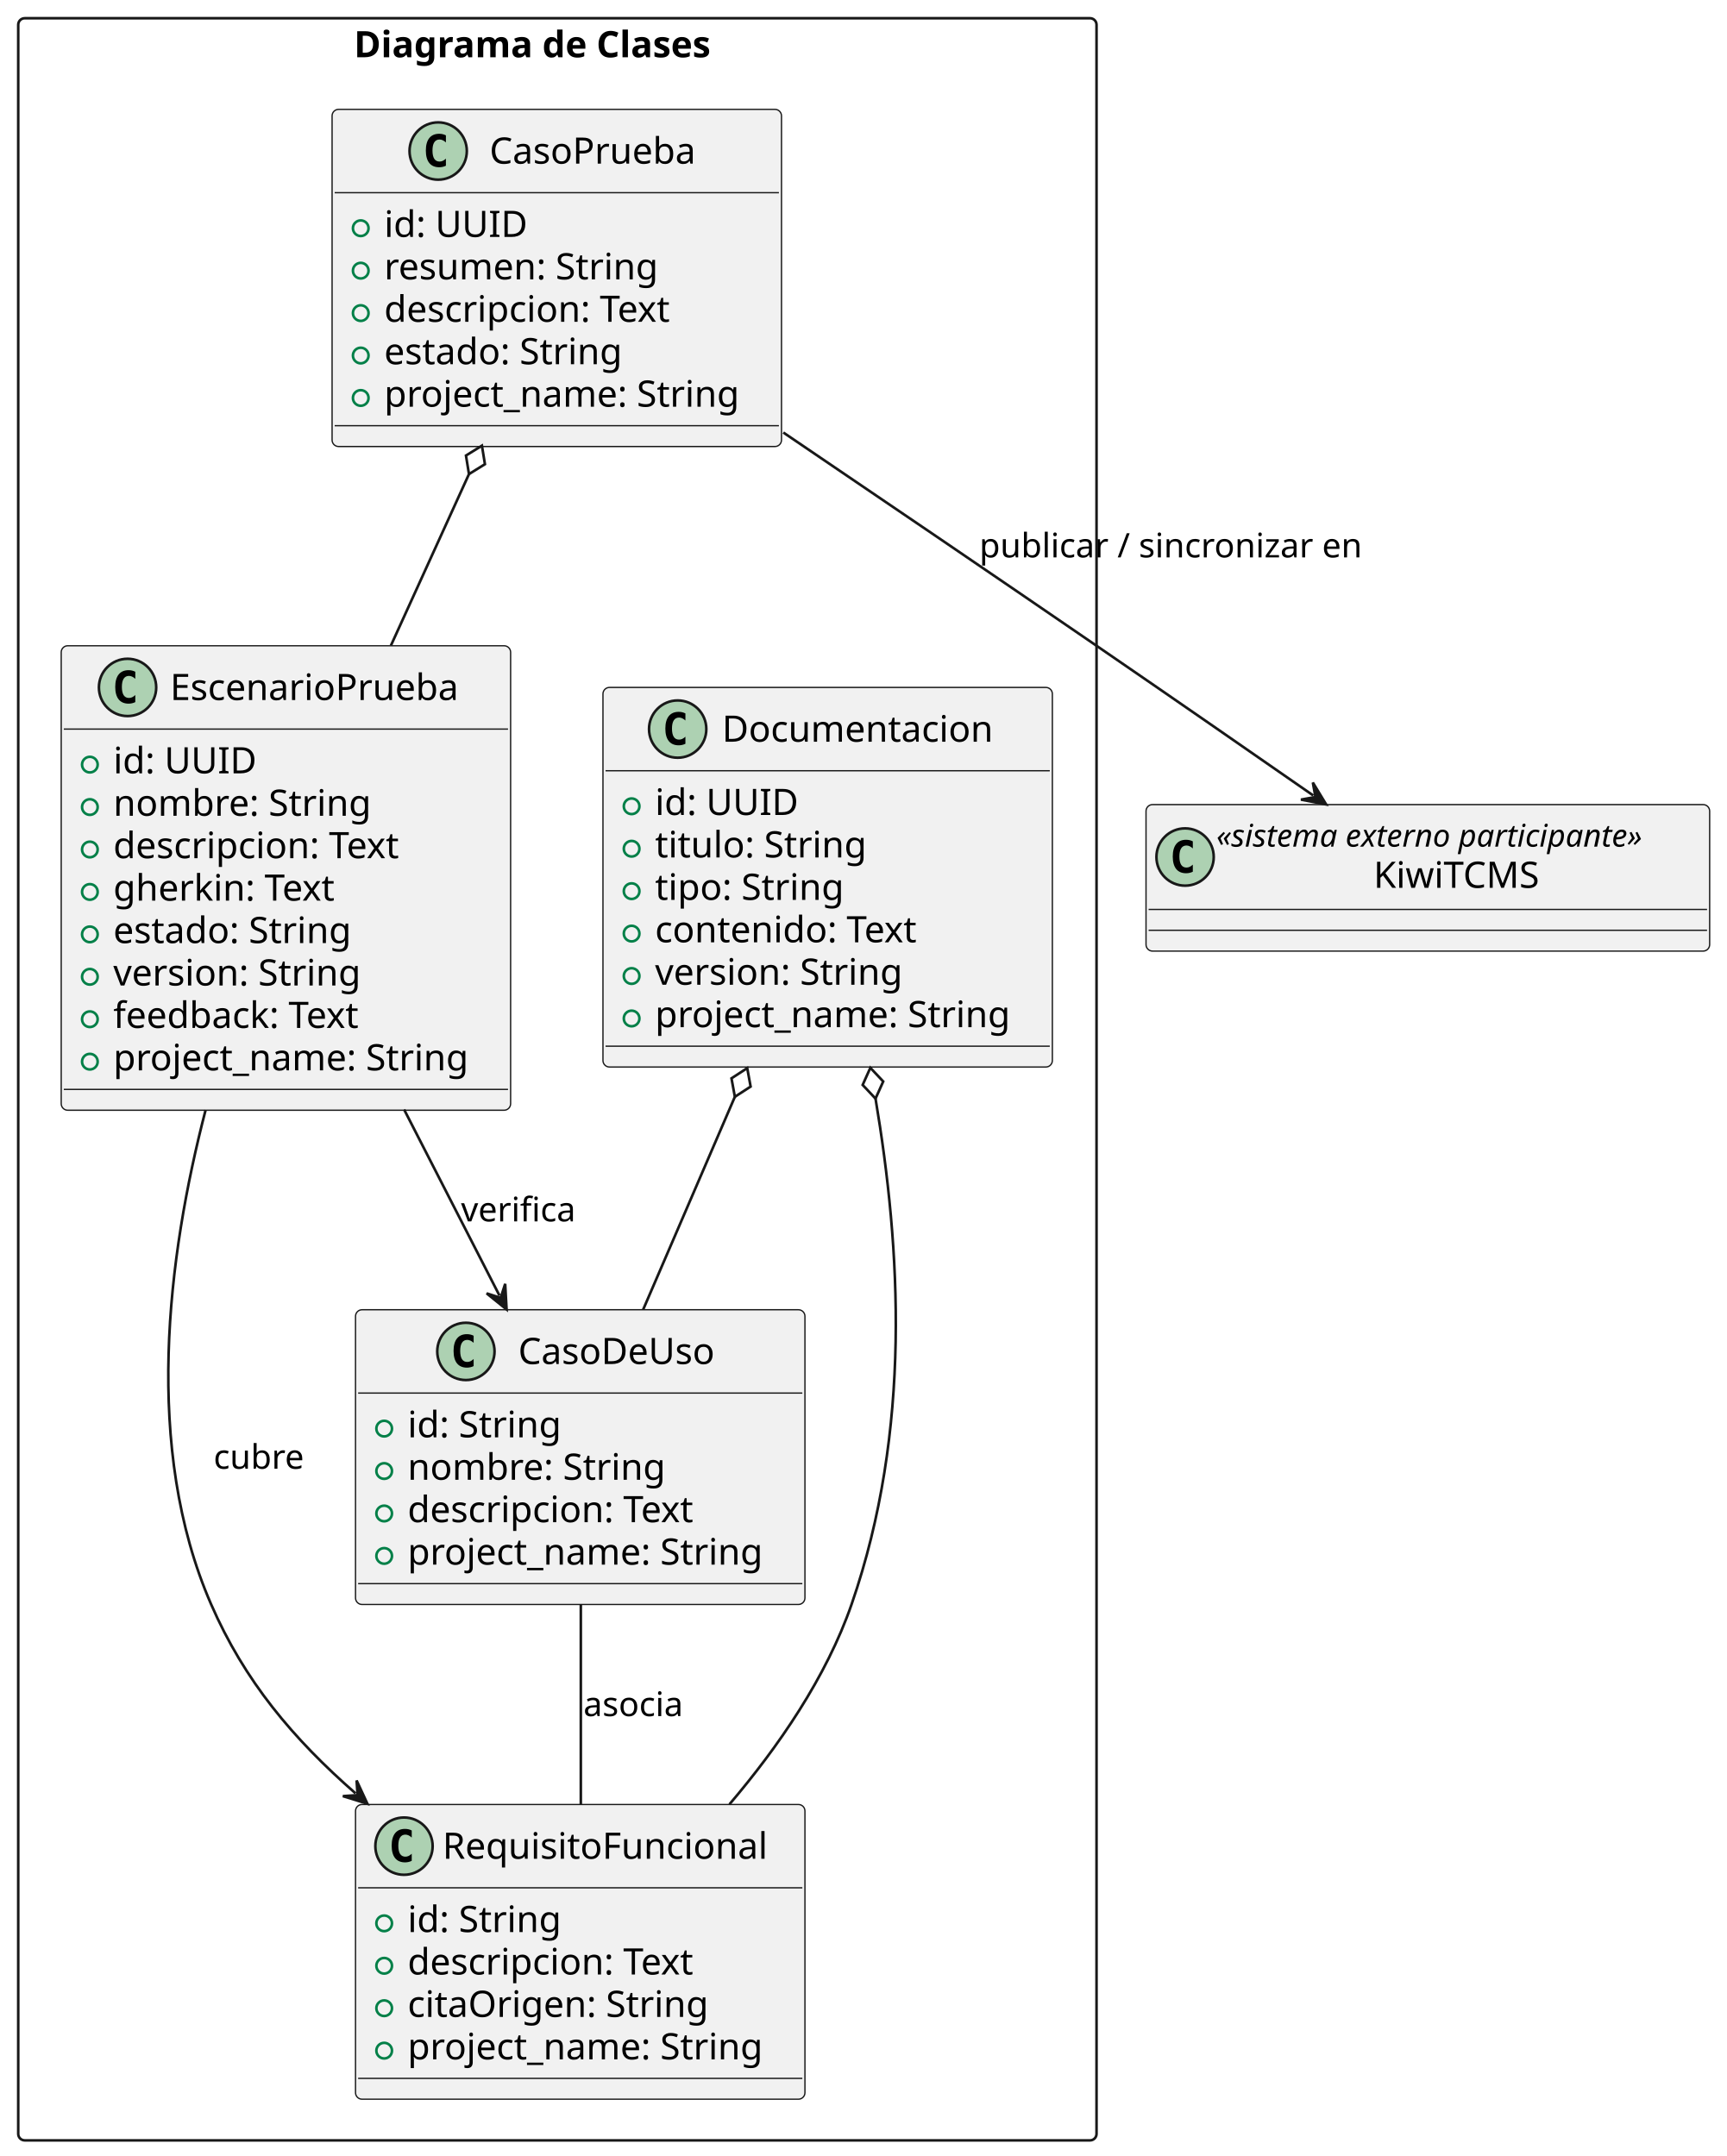
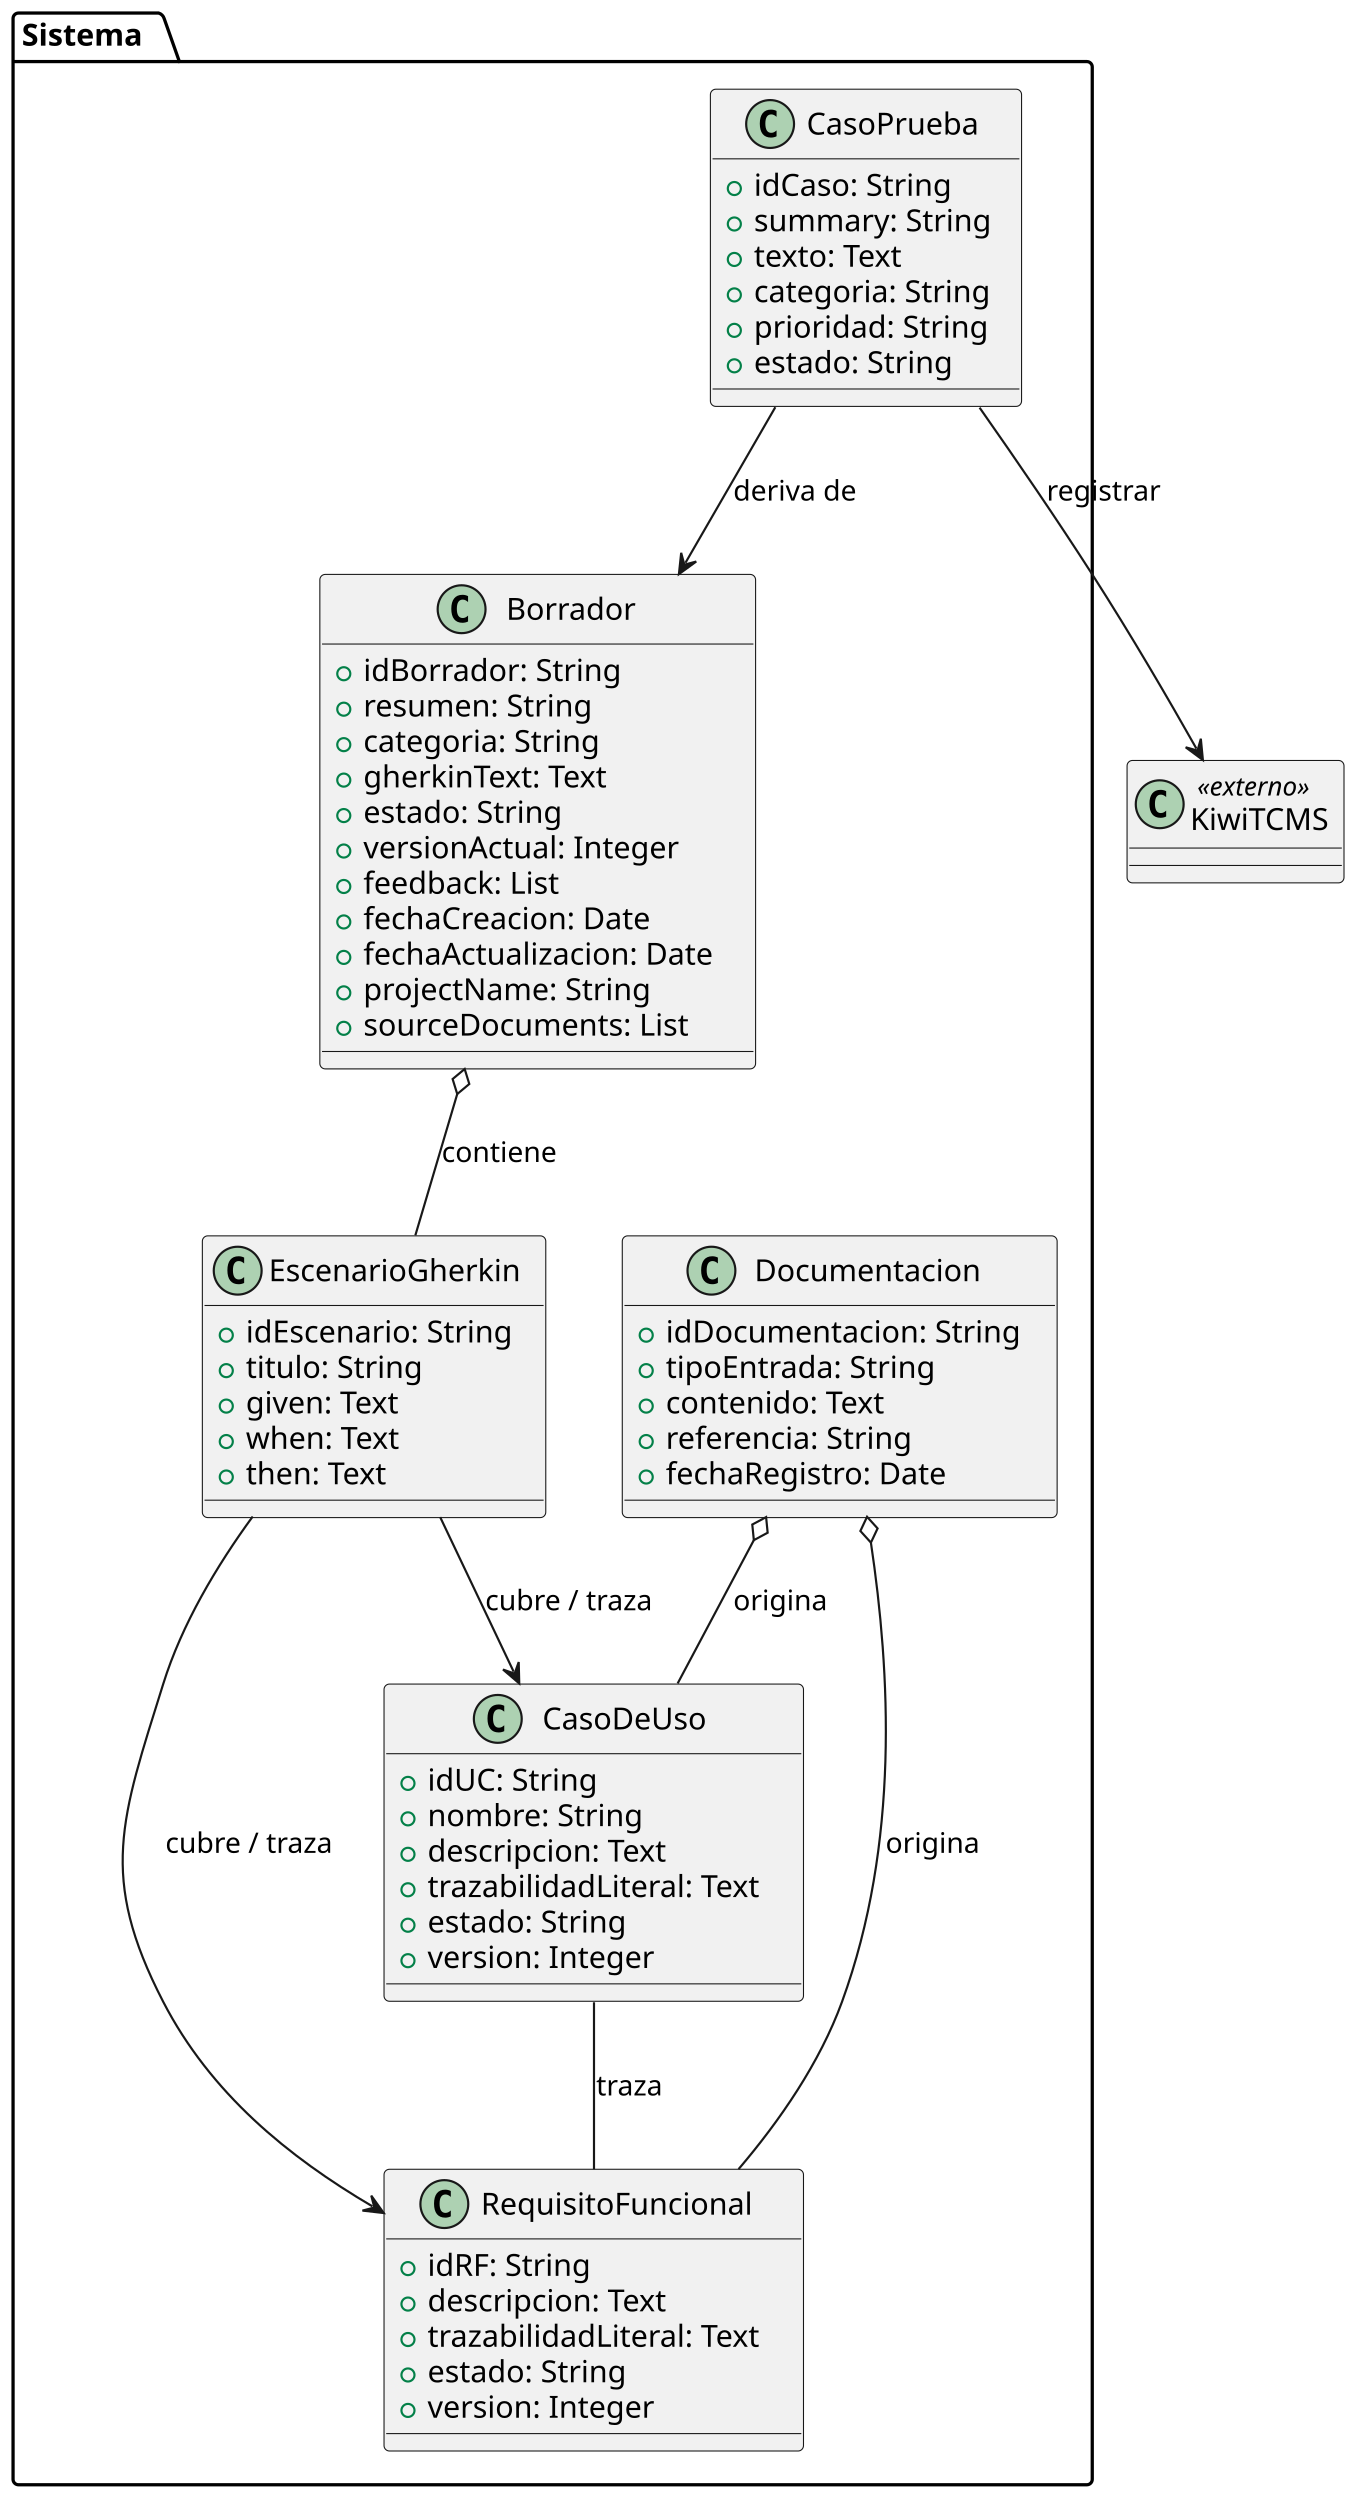
- <svg xmlns="http://www.w3.org/2000/svg" contentStyleType="text/css" data-diagram-type="CLASS" height="828px" preserveAspectRatio="none" style="width:663px;height:828px;background:#FFFFFF;" version="1.1" viewBox="0 0 663 828" width="663px" zoomAndPan="magnify">
+ <svg xmlns="http://www.w3.org/2000/svg" contentStyleType="text/css" data-diagram-type="CLASS" height="1149px" preserveAspectRatio="none" style="width:624px;height:1149px;background:#FFFFFF;" version="1.1" viewBox="0 0 624 1149" width="624px" zoomAndPan="magnify">
  <defs />
  <g>
-     <g class="cluster" data-entity="Diagrama de Clases" data-source-line="3" data-uid="ent0002" id="cluster_Diagrama de Clases">
-       <rect fill="none" height="815" rx="2.5" ry="2.5" style="stroke:#181818;stroke-width:1;" width="414" x="7" y="7" />
-       <text fill="#000000" font-family="sans-serif" font-size="14" font-weight="bold" lengthAdjust="spacing" textLength="156.222" x="135.889" y="21.995">Diagrama de Clases</text>
+     <g class="cluster" data-entity="Sistema" data-source-line="1" data-uid="ent0002" id="cluster_Sistema">
+       <path d="M8.5,6 L72.938,6 A3.75,3.75 0 0 1 75.438,8.5 L82.438,28.297 L499.5,28.297 A2.5,2.5 0 0 1 502,30.797 L502,1139.5 A2.5,2.5 0 0 1 499.5,1142 L8.5,1142 A2.5,2.5 0 0 1 6,1139.5 L6,8.5 A2.5,2.5 0 0 1 8.5,6" fill="none" style="stroke:#000000;stroke-width:1.5;" />
+       <line style="stroke:#000000;stroke-width:1.5;" x1="6" x2="82.438" y1="28.297" y2="28.297" />
+       <text fill="#000000" font-family="sans-serif" font-size="14" font-weight="bold" lengthAdjust="spacing" textLength="63.438" x="10" y="20.995">Sistema</text>
    </g>
-     <g class="entity" data-entity="Documentacion" data-source-line="4" data-uid="ent0003" id="entity_Documentacion">
-       <rect fill="#F1F1F1" height="145.781" rx="2.5" ry="2.5" style="stroke:#181818;stroke-width:0.5;" width="172.549" x="231.5" y="264" />
-       <ellipse cx="260.187" cy="280" fill="#ADD1B2" rx="11" ry="11" style="stroke:#181818;stroke-width:1;" />
-       <path d="M263.156,285.641 Q262.577,285.938 261.937,286.078 Q261.296,286.234 260.593,286.234 Q258.093,286.234 256.765,284.594 Q255.452,282.938 255.452,279.812 Q255.452,276.688 256.765,275.031 Q258.093,273.375 260.593,273.375 Q261.296,273.375 261.937,273.531 Q262.593,273.688 263.156,273.984 L263.156,276.703 Q262.531,276.125 261.937,275.859 Q261.343,275.578 260.718,275.578 Q259.374,275.578 258.687,276.656 Q257.999,277.719 257.999,279.812 Q257.999,281.906 258.687,282.984 Q259.374,284.047 260.718,284.047 Q261.343,284.047 261.937,283.781 Q262.531,283.5 263.156,282.922 L263.156,285.641 Z " fill="#000000" />
-       <text fill="#000000" font-family="sans-serif" font-size="14" lengthAdjust="spacing" textLength="110.134" x="277.228" y="284.847">Documentacion</text>
-       <line style="stroke:#181818;stroke-width:0.5;" x1="232.5" x2="403.049" y1="296" y2="296" />
-       <ellipse cx="242.5" cy="309.648" fill="none" rx="3" ry="3" style="stroke:#038048;stroke-width:1;" />
-       <text fill="#000000" font-family="sans-serif" font-size="14" lengthAdjust="spacing" textLength="57.347" x="251.5" y="312.995">id: UUID</text>
-       <ellipse cx="242.5" cy="325.945" fill="none" rx="3" ry="3" style="stroke:#038048;stroke-width:1;" />
-       <text fill="#000000" font-family="sans-serif" font-size="14" lengthAdjust="spacing" textLength="87.144" x="251.5" y="329.292">titulo: String</text>
-       <ellipse cx="242.5" cy="342.242" fill="none" rx="3" ry="3" style="stroke:#038048;stroke-width:1;" />
-       <text fill="#000000" font-family="sans-serif" font-size="14" lengthAdjust="spacing" textLength="77.779" x="251.5" y="345.589">tipo: String</text>
-       <ellipse cx="242.5" cy="358.539" fill="none" rx="3" ry="3" style="stroke:#038048;stroke-width:1;" />
-       <text fill="#000000" font-family="sans-serif" font-size="14" lengthAdjust="spacing" textLength="109.56" x="251.5" y="361.886">contenido: Text</text>
-       <ellipse cx="242.5" cy="374.836" fill="none" rx="3" ry="3" style="stroke:#038048;stroke-width:1;" />
-       <text fill="#000000" font-family="sans-serif" font-size="14" lengthAdjust="spacing" textLength="102.225" x="251.5" y="378.183">version: String</text>
-       <ellipse cx="242.5" cy="391.133" fill="none" rx="3" ry="3" style="stroke:#038048;stroke-width:1;" />
-       <text fill="#000000" font-family="sans-serif" font-size="14" lengthAdjust="spacing" textLength="146.549" x="251.5" y="394.479">project_name: String</text>
-       <line style="stroke:#181818;stroke-width:0.5;" x1="232.5" x2="403.049" y1="401.781" y2="401.781" />
+     <g class="entity" data-entity="Documentacion" data-source-line="3" data-uid="ent0003" id="entity_Documentacion">
+       <rect fill="#F1F1F1" height="129.484" rx="2.5" ry="2.5" style="stroke:#181818;stroke-width:0.5;" width="199.858" x="286" y="568" />
+       <ellipse cx="326.976" cy="584" fill="#ADD1B2" rx="11" ry="11" style="stroke:#181818;stroke-width:1;" />
+       <path d="M329.945,589.641 Q329.367,589.938 328.726,590.078 Q328.085,590.234 327.382,590.234 Q324.882,590.234 323.554,588.594 Q322.242,586.938 322.242,583.812 Q322.242,580.688 323.554,579.031 Q324.882,577.375 327.382,577.375 Q328.085,577.375 328.726,577.531 Q329.382,577.688 329.945,577.984 L329.945,580.703 Q329.32,580.125 328.726,579.859 Q328.132,579.578 327.507,579.578 Q326.164,579.578 325.476,580.656 Q324.789,581.719 324.789,583.812 Q324.789,585.906 325.476,586.984 Q326.164,588.047 327.507,588.047 Q328.132,588.047 328.726,587.781 Q329.32,587.5 329.945,586.922 L329.945,589.641 Z " fill="#000000" />
+       <text fill="#000000" font-family="sans-serif" font-size="14" lengthAdjust="spacing" textLength="110.134" x="346.748" y="588.847">Documentacion</text>
+       <line style="stroke:#181818;stroke-width:0.5;" x1="287" x2="484.858" y1="600" y2="600" />
+       <ellipse cx="297" cy="613.648" fill="none" rx="3" ry="3" style="stroke:#038048;stroke-width:1;" />
+       <text fill="#000000" font-family="sans-serif" font-size="14" lengthAdjust="spacing" textLength="173.858" x="306" y="616.995">idDocumentacion: String</text>
+       <ellipse cx="297" cy="629.945" fill="none" rx="3" ry="3" style="stroke:#038048;stroke-width:1;" />
+       <text fill="#000000" font-family="sans-serif" font-size="14" lengthAdjust="spacing" textLength="132.788" x="306" y="633.292">tipoEntrada: String</text>
+       <ellipse cx="297" cy="646.242" fill="none" rx="3" ry="3" style="stroke:#038048;stroke-width:1;" />
+       <text fill="#000000" font-family="sans-serif" font-size="14" lengthAdjust="spacing" textLength="109.56" x="306" y="649.589">contenido: Text</text>
+       <ellipse cx="297" cy="662.539" fill="none" rx="3" ry="3" style="stroke:#038048;stroke-width:1;" />
+       <text fill="#000000" font-family="sans-serif" font-size="14" lengthAdjust="spacing" textLength="122.268" x="306" y="665.886">referencia: String</text>
+       <ellipse cx="297" cy="678.836" fill="none" rx="3" ry="3" style="stroke:#038048;stroke-width:1;" />
+       <text fill="#000000" font-family="sans-serif" font-size="14" lengthAdjust="spacing" textLength="139.542" x="306" y="682.183">fechaRegistro: Date</text>
+       <line style="stroke:#181818;stroke-width:0.5;" x1="287" x2="484.858" y1="689.484" y2="689.484" />
    </g>
-     <g class="entity" data-entity="CasoDeUso" data-source-line="13" data-uid="ent0004" id="entity_CasoDeUso">
-       <rect fill="#F1F1F1" height="113.188" rx="2.5" ry="2.5" style="stroke:#181818;stroke-width:0.5;" width="172.549" x="136.5" y="503" />
-       <ellipse cx="178.876" cy="519" fill="#ADD1B2" rx="11" ry="11" style="stroke:#181818;stroke-width:1;" />
-       <path d="M181.845,524.641 Q181.266,524.938 180.626,525.078 Q179.985,525.234 179.282,525.234 Q176.782,525.234 175.454,523.594 Q174.141,521.938 174.141,518.812 Q174.141,515.688 175.454,514.031 Q176.782,512.375 179.282,512.375 Q179.985,512.375 180.626,512.531 Q181.282,512.688 181.845,512.984 L181.845,515.703 Q181.22,515.125 180.626,514.859 Q180.032,514.578 179.407,514.578 Q178.063,514.578 177.376,515.656 Q176.688,516.719 176.688,518.812 Q176.688,520.906 177.376,521.984 Q178.063,523.047 179.407,523.047 Q180.032,523.047 180.626,522.781 Q181.22,522.5 181.845,521.922 L181.845,524.641 Z " fill="#000000" />
-       <text fill="#000000" font-family="sans-serif" font-size="14" lengthAdjust="spacing" textLength="79.714" x="198.959" y="523.847">CasoDeUso</text>
-       <line style="stroke:#181818;stroke-width:0.5;" x1="137.5" x2="308.049" y1="535" y2="535" />
-       <ellipse cx="147.5" cy="548.648" fill="none" rx="3" ry="3" style="stroke:#038048;stroke-width:1;" />
-       <text fill="#000000" font-family="sans-serif" font-size="14" lengthAdjust="spacing" textLength="63.725" x="156.5" y="551.995">id: String</text>
-       <ellipse cx="147.5" cy="564.945" fill="none" rx="3" ry="3" style="stroke:#038048;stroke-width:1;" />
-       <text fill="#000000" font-family="sans-serif" font-size="14" lengthAdjust="spacing" textLength="105.28" x="156.5" y="568.292">nombre: String</text>
-       <ellipse cx="147.5" cy="581.242" fill="none" rx="3" ry="3" style="stroke:#038048;stroke-width:1;" />
-       <text fill="#000000" font-family="sans-serif" font-size="14" lengthAdjust="spacing" textLength="120.155" x="156.5" y="584.589">descripcion: Text</text>
-       <ellipse cx="147.5" cy="597.539" fill="none" rx="3" ry="3" style="stroke:#038048;stroke-width:1;" />
-       <text fill="#000000" font-family="sans-serif" font-size="14" lengthAdjust="spacing" textLength="146.549" x="156.5" y="600.886">project_name: String</text>
-       <line style="stroke:#181818;stroke-width:0.5;" x1="137.5" x2="308.049" y1="608.188" y2="608.188" />
+     <g class="entity" data-entity="CasoDeUso" data-source-line="11" data-uid="ent0004" id="entity_CasoDeUso">
+       <rect fill="#F1F1F1" height="145.781" rx="2.5" ry="2.5" style="stroke:#181818;stroke-width:0.5;" width="192.783" x="176.5" y="774" />
+       <ellipse cx="228.785" cy="790" fill="#ADD1B2" rx="11" ry="11" style="stroke:#181818;stroke-width:1;" />
+       <path d="M231.753,795.641 Q231.175,795.938 230.535,796.078 Q229.894,796.234 229.191,796.234 Q226.691,796.234 225.363,794.594 Q224.05,792.938 224.05,789.812 Q224.05,786.688 225.363,785.031 Q226.691,783.375 229.191,783.375 Q229.894,783.375 230.535,783.531 Q231.191,783.688 231.753,783.984 L231.753,786.703 Q231.128,786.125 230.535,785.859 Q229.941,785.578 229.316,785.578 Q227.972,785.578 227.285,786.656 Q226.597,787.719 226.597,789.812 Q226.597,791.906 227.285,792.984 Q227.972,794.047 229.316,794.047 Q229.941,794.047 230.535,793.781 Q231.128,793.5 231.753,792.922 L231.753,795.641 Z " fill="#000000" />
+       <text fill="#000000" font-family="sans-serif" font-size="14" lengthAdjust="spacing" textLength="79.714" x="249.285" y="794.847">CasoDeUso</text>
+       <line style="stroke:#181818;stroke-width:0.5;" x1="177.5" x2="368.283" y1="806" y2="806" />
+       <ellipse cx="187.5" cy="819.648" fill="none" rx="3" ry="3" style="stroke:#038048;stroke-width:1;" />
+       <text fill="#000000" font-family="sans-serif" font-size="14" lengthAdjust="spacing" textLength="83.747" x="196.5" y="822.995">idUC: String</text>
+       <ellipse cx="187.5" cy="835.945" fill="none" rx="3" ry="3" style="stroke:#038048;stroke-width:1;" />
+       <text fill="#000000" font-family="sans-serif" font-size="14" lengthAdjust="spacing" textLength="105.28" x="196.5" y="839.292">nombre: String</text>
+       <ellipse cx="187.5" cy="852.242" fill="none" rx="3" ry="3" style="stroke:#038048;stroke-width:1;" />
+       <text fill="#000000" font-family="sans-serif" font-size="14" lengthAdjust="spacing" textLength="120.155" x="196.5" y="855.589">descripcion: Text</text>
+       <ellipse cx="187.5" cy="868.539" fill="none" rx="3" ry="3" style="stroke:#038048;stroke-width:1;" />
+       <text fill="#000000" font-family="sans-serif" font-size="14" lengthAdjust="spacing" textLength="166.783" x="196.5" y="871.886">trazabilidadLiteral: Text</text>
+       <ellipse cx="187.5" cy="884.836" fill="none" rx="3" ry="3" style="stroke:#038048;stroke-width:1;" />
+       <text fill="#000000" font-family="sans-serif" font-size="14" lengthAdjust="spacing" textLength="98.376" x="196.5" y="888.183">estado: String</text>
+       <ellipse cx="187.5" cy="901.133" fill="none" rx="3" ry="3" style="stroke:#038048;stroke-width:1;" />
+       <text fill="#000000" font-family="sans-serif" font-size="14" lengthAdjust="spacing" textLength="110.804" x="196.5" y="904.48">version: Integer</text>
+       <line style="stroke:#181818;stroke-width:0.5;" x1="177.5" x2="368.283" y1="911.781" y2="911.781" />
    </g>
    <g class="entity" data-entity="RequisitoFuncional" data-source-line="20" data-uid="ent0005" id="entity_RequisitoFuncional">
-       <rect fill="#F1F1F1" height="113.188" rx="2.5" ry="2.5" style="stroke:#181818;stroke-width:0.5;" width="172.549" x="136.5" y="693" />
-       <ellipse cx="155.112" cy="709" fill="#ADD1B2" rx="11" ry="11" style="stroke:#181818;stroke-width:1;" />
-       <path d="M158.081,714.641 Q157.503,714.938 156.862,715.078 Q156.222,715.234 155.519,715.234 Q153.019,715.234 151.69,713.594 Q150.378,711.938 150.378,708.812 Q150.378,705.688 151.69,704.031 Q153.019,702.375 155.519,702.375 Q156.222,702.375 156.862,702.531 Q157.519,702.688 158.081,702.984 L158.081,705.703 Q157.456,705.125 156.862,704.859 Q156.269,704.578 155.644,704.578 Q154.3,704.578 153.612,705.656 Q152.925,706.719 152.925,708.812 Q152.925,710.906 153.612,711.984 Q154.3,713.047 155.644,713.047 Q156.269,713.047 156.862,712.781 Q157.456,712.5 158.081,711.922 L158.081,714.641 Z " fill="#000000" />
-       <text fill="#000000" font-family="sans-serif" font-size="14" lengthAdjust="spacing" textLength="132.522" x="169.915" y="713.847">RequisitoFuncional</text>
-       <line style="stroke:#181818;stroke-width:0.5;" x1="137.5" x2="308.049" y1="725" y2="725" />
-       <ellipse cx="147.5" cy="738.648" fill="none" rx="3" ry="3" style="stroke:#038048;stroke-width:1;" />
-       <text fill="#000000" font-family="sans-serif" font-size="14" lengthAdjust="spacing" textLength="63.725" x="156.5" y="741.995">id: String</text>
-       <ellipse cx="147.5" cy="754.945" fill="none" rx="3" ry="3" style="stroke:#038048;stroke-width:1;" />
-       <text fill="#000000" font-family="sans-serif" font-size="14" lengthAdjust="spacing" textLength="120.155" x="156.5" y="758.292">descripcion: Text</text>
-       <ellipse cx="147.5" cy="771.242" fill="none" rx="3" ry="3" style="stroke:#038048;stroke-width:1;" />
-       <text fill="#000000" font-family="sans-serif" font-size="14" lengthAdjust="spacing" textLength="123.642" x="156.5" y="774.589">citaOrigen: String</text>
-       <ellipse cx="147.5" cy="787.539" fill="none" rx="3" ry="3" style="stroke:#038048;stroke-width:1;" />
-       <text fill="#000000" font-family="sans-serif" font-size="14" lengthAdjust="spacing" textLength="146.549" x="156.5" y="790.886">project_name: String</text>
-       <line style="stroke:#181818;stroke-width:0.5;" x1="137.5" x2="308.049" y1="798.188" y2="798.188" />
+       <rect fill="#F1F1F1" height="129.484" rx="2.5" ry="2.5" style="stroke:#181818;stroke-width:0.5;" width="192.783" x="176.5" y="997" />
+       <ellipse cx="204.218" cy="1013" fill="#ADD1B2" rx="11" ry="11" style="stroke:#181818;stroke-width:1;" />
+       <path d="M207.186,1018.641 Q206.608,1018.938 205.968,1019.078 Q205.327,1019.234 204.624,1019.234 Q202.124,1019.234 200.796,1017.594 Q199.483,1015.938 199.483,1012.812 Q199.483,1009.688 200.796,1008.031 Q202.124,1006.375 204.624,1006.375 Q205.327,1006.375 205.968,1006.531 Q206.624,1006.688 207.186,1006.984 L207.186,1009.703 Q206.561,1009.125 205.968,1008.859 Q205.374,1008.578 204.749,1008.578 Q203.405,1008.578 202.718,1009.656 Q202.03,1010.719 202.03,1012.812 Q202.03,1014.906 202.718,1015.984 Q203.405,1017.047 204.749,1017.047 Q205.374,1017.047 205.968,1016.781 Q206.561,1016.5 207.186,1015.922 L207.186,1018.641 Z " fill="#000000" />
+       <text fill="#000000" font-family="sans-serif" font-size="14" lengthAdjust="spacing" textLength="132.522" x="221.044" y="1017.847">RequisitoFuncional</text>
+       <line style="stroke:#181818;stroke-width:0.5;" x1="177.5" x2="368.283" y1="1029" y2="1029" />
+       <ellipse cx="187.5" cy="1042.648" fill="none" rx="3" ry="3" style="stroke:#038048;stroke-width:1;" />
+       <text fill="#000000" font-family="sans-serif" font-size="14" lengthAdjust="spacing" textLength="81.505" x="196.5" y="1045.995">idRF: String</text>
+       <ellipse cx="187.5" cy="1058.945" fill="none" rx="3" ry="3" style="stroke:#038048;stroke-width:1;" />
+       <text fill="#000000" font-family="sans-serif" font-size="14" lengthAdjust="spacing" textLength="120.155" x="196.5" y="1062.292">descripcion: Text</text>
+       <ellipse cx="187.5" cy="1075.242" fill="none" rx="3" ry="3" style="stroke:#038048;stroke-width:1;" />
+       <text fill="#000000" font-family="sans-serif" font-size="14" lengthAdjust="spacing" textLength="166.783" x="196.5" y="1078.589">trazabilidadLiteral: Text</text>
+       <ellipse cx="187.5" cy="1091.539" fill="none" rx="3" ry="3" style="stroke:#038048;stroke-width:1;" />
+       <text fill="#000000" font-family="sans-serif" font-size="14" lengthAdjust="spacing" textLength="98.376" x="196.5" y="1094.886">estado: String</text>
+       <ellipse cx="187.5" cy="1107.836" fill="none" rx="3" ry="3" style="stroke:#038048;stroke-width:1;" />
+       <text fill="#000000" font-family="sans-serif" font-size="14" lengthAdjust="spacing" textLength="110.804" x="196.5" y="1111.183">version: Integer</text>
+       <line style="stroke:#181818;stroke-width:0.5;" x1="177.5" x2="368.283" y1="1118.484" y2="1118.484" />
    </g>
-     <g class="entity" data-entity="EscenarioPrueba" data-source-line="27" data-uid="ent0006" id="entity_EscenarioPrueba">
-       <rect fill="#F1F1F1" height="178.375" rx="2.5" ry="2.5" style="stroke:#181818;stroke-width:0.5;" width="172.549" x="23.5" y="248" />
-       <ellipse cx="48.978" cy="264" fill="#ADD1B2" rx="11" ry="11" style="stroke:#181818;stroke-width:1;" />
-       <path d="M51.947,269.641 Q51.369,269.938 50.728,270.078 Q50.088,270.234 49.385,270.234 Q46.885,270.234 45.556,268.594 Q44.244,266.938 44.244,263.812 Q44.244,260.688 45.556,259.031 Q46.885,257.375 49.385,257.375 Q50.088,257.375 50.728,257.531 Q51.385,257.688 51.947,257.984 L51.947,260.703 Q51.322,260.125 50.728,259.859 Q50.135,259.578 49.51,259.578 Q48.166,259.578 47.478,260.656 Q46.791,261.719 46.791,263.812 Q46.791,265.906 47.478,266.984 Q48.166,268.047 49.51,268.047 Q50.135,268.047 50.728,267.781 Q51.322,267.5 51.947,266.922 L51.947,269.641 Z " fill="#000000" />
-       <text fill="#000000" font-family="sans-serif" font-size="14" lengthAdjust="spacing" textLength="117.264" x="65.307" y="268.847">EscenarioPrueba</text>
-       <line style="stroke:#181818;stroke-width:0.5;" x1="24.5" x2="195.049" y1="280" y2="280" />
-       <ellipse cx="34.5" cy="293.648" fill="none" rx="3" ry="3" style="stroke:#038048;stroke-width:1;" />
-       <text fill="#000000" font-family="sans-serif" font-size="14" lengthAdjust="spacing" textLength="57.347" x="43.5" y="296.995">id: UUID</text>
-       <ellipse cx="34.5" cy="309.945" fill="none" rx="3" ry="3" style="stroke:#038048;stroke-width:1;" />
-       <text fill="#000000" font-family="sans-serif" font-size="14" lengthAdjust="spacing" textLength="105.28" x="43.5" y="313.292">nombre: String</text>
-       <ellipse cx="34.5" cy="326.242" fill="none" rx="3" ry="3" style="stroke:#038048;stroke-width:1;" />
-       <text fill="#000000" font-family="sans-serif" font-size="14" lengthAdjust="spacing" textLength="120.155" x="43.5" y="329.589">descripcion: Text</text>
-       <ellipse cx="34.5" cy="342.539" fill="none" rx="3" ry="3" style="stroke:#038048;stroke-width:1;" />
-       <text fill="#000000" font-family="sans-serif" font-size="14" lengthAdjust="spacing" textLength="93.106" x="43.5" y="345.886">gherkin: Text</text>
-       <ellipse cx="34.5" cy="358.836" fill="none" rx="3" ry="3" style="stroke:#038048;stroke-width:1;" />
-       <text fill="#000000" font-family="sans-serif" font-size="14" lengthAdjust="spacing" textLength="98.376" x="43.5" y="362.183">estado: String</text>
-       <ellipse cx="34.5" cy="375.133" fill="none" rx="3" ry="3" style="stroke:#038048;stroke-width:1;" />
-       <text fill="#000000" font-family="sans-serif" font-size="14" lengthAdjust="spacing" textLength="102.225" x="43.5" y="378.479">version: String</text>
-       <ellipse cx="34.5" cy="391.43" fill="none" rx="3" ry="3" style="stroke:#038048;stroke-width:1;" />
-       <text fill="#000000" font-family="sans-serif" font-size="14" lengthAdjust="spacing" textLength="104.419" x="43.5" y="394.776">feedback: Text</text>
-       <ellipse cx="34.5" cy="407.727" fill="none" rx="3" ry="3" style="stroke:#038048;stroke-width:1;" />
-       <text fill="#000000" font-family="sans-serif" font-size="14" lengthAdjust="spacing" textLength="146.549" x="43.5" y="411.073">project_name: String</text>
-       <line style="stroke:#181818;stroke-width:0.5;" x1="24.5" x2="195.049" y1="418.375" y2="418.375" />
+     <g class="entity" data-entity="EscenarioGherkin" data-source-line="28" data-uid="ent0006" id="entity_EscenarioGherkin">
+       <rect fill="#F1F1F1" height="129.484" rx="2.5" ry="2.5" style="stroke:#181818;stroke-width:0.5;" width="157.838" x="93" y="568" />
+       <ellipse cx="109.244" cy="584" fill="#ADD1B2" rx="11" ry="11" style="stroke:#181818;stroke-width:1;" />
+       <path d="M112.212,589.641 Q111.634,589.938 110.994,590.078 Q110.353,590.234 109.65,590.234 Q107.15,590.234 105.822,588.594 Q104.509,586.938 104.509,583.812 Q104.509,580.688 105.822,579.031 Q107.15,577.375 109.65,577.375 Q110.353,577.375 110.994,577.531 Q111.65,577.688 112.212,577.984 L112.212,580.703 Q111.587,580.125 110.994,579.859 Q110.4,579.578 109.775,579.578 Q108.431,579.578 107.744,580.656 Q107.056,581.719 107.056,583.812 Q107.056,585.906 107.744,586.984 Q108.431,588.047 109.775,588.047 Q110.4,588.047 110.994,587.781 Q111.587,587.5 112.212,586.922 L112.212,589.641 Z " fill="#000000" />
+       <text fill="#000000" font-family="sans-serif" font-size="14" lengthAdjust="spacing" textLength="123.074" x="123.52" y="588.847">EscenarioGherkin</text>
+       <line style="stroke:#181818;stroke-width:0.5;" x1="94" x2="249.838" y1="600" y2="600" />
+       <ellipse cx="104" cy="613.648" fill="none" rx="3" ry="3" style="stroke:#038048;stroke-width:1;" />
+       <text fill="#000000" font-family="sans-serif" font-size="14" lengthAdjust="spacing" textLength="131.838" x="113" y="616.995">idEscenario: String</text>
+       <ellipse cx="104" cy="629.945" fill="none" rx="3" ry="3" style="stroke:#038048;stroke-width:1;" />
+       <text fill="#000000" font-family="sans-serif" font-size="14" lengthAdjust="spacing" textLength="87.144" x="113" y="633.292">titulo: String</text>
+       <ellipse cx="104" cy="646.242" fill="none" rx="3" ry="3" style="stroke:#038048;stroke-width:1;" />
+       <text fill="#000000" font-family="sans-serif" font-size="14" lengthAdjust="spacing" textLength="78.654" x="113" y="649.589">given: Text</text>
+       <ellipse cx="104" cy="662.539" fill="none" rx="3" ry="3" style="stroke:#038048;stroke-width:1;" />
+       <text fill="#000000" font-family="sans-serif" font-size="14" lengthAdjust="spacing" textLength="77.916" x="113" y="665.886">when: Text</text>
+       <ellipse cx="104" cy="678.836" fill="none" rx="3" ry="3" style="stroke:#038048;stroke-width:1;" />
+       <text fill="#000000" font-family="sans-serif" font-size="14" lengthAdjust="spacing" textLength="71.955" x="113" y="682.183">then: Text</text>
+       <line style="stroke:#181818;stroke-width:0.5;" x1="94" x2="249.838" y1="689.484" y2="689.484" />
    </g>
-     <g class="entity" data-entity="CasoPrueba" data-source-line="38" data-uid="ent0007" id="entity_CasoPrueba">
-       <rect fill="#F1F1F1" height="129.484" rx="2.5" ry="2.5" style="stroke:#181818;stroke-width:0.5;" width="172.549" x="127.5" y="42" />
-       <ellipse cx="168.233" cy="58" fill="#ADD1B2" rx="11" ry="11" style="stroke:#181818;stroke-width:1;" />
-       <path d="M171.202,63.641 Q170.624,63.938 169.983,64.078 Q169.342,64.234 168.639,64.234 Q166.139,64.234 164.811,62.594 Q163.499,60.938 163.499,57.812 Q163.499,54.688 164.811,53.031 Q166.139,51.375 168.639,51.375 Q169.342,51.375 169.983,51.531 Q170.639,51.688 171.202,51.984 L171.202,54.703 Q170.577,54.125 169.983,53.859 Q169.389,53.578 168.764,53.578 Q167.421,53.578 166.733,54.656 Q166.046,55.719 166.046,57.812 Q166.046,59.906 166.733,60.984 Q167.421,62.047 168.764,62.047 Q169.389,62.047 169.983,61.781 Q170.577,61.5 171.202,60.922 L171.202,63.641 Z " fill="#000000" />
-       <text fill="#000000" font-family="sans-serif" font-size="14" lengthAdjust="spacing" textLength="83.364" x="187.952" y="62.847">CasoPrueba</text>
-       <line style="stroke:#181818;stroke-width:0.5;" x1="128.5" x2="299.049" y1="74" y2="74" />
-       <ellipse cx="138.5" cy="87.648" fill="none" rx="3" ry="3" style="stroke:#038048;stroke-width:1;" />
-       <text fill="#000000" font-family="sans-serif" font-size="14" lengthAdjust="spacing" textLength="57.347" x="147.5" y="90.995">id: UUID</text>
-       <ellipse cx="138.5" cy="103.945" fill="none" rx="3" ry="3" style="stroke:#038048;stroke-width:1;" />
-       <text fill="#000000" font-family="sans-serif" font-size="14" lengthAdjust="spacing" textLength="112.608" x="147.5" y="107.292">resumen: String</text>
-       <ellipse cx="138.5" cy="120.242" fill="none" rx="3" ry="3" style="stroke:#038048;stroke-width:1;" />
-       <text fill="#000000" font-family="sans-serif" font-size="14" lengthAdjust="spacing" textLength="120.155" x="147.5" y="123.589">descripcion: Text</text>
-       <ellipse cx="138.5" cy="136.539" fill="none" rx="3" ry="3" style="stroke:#038048;stroke-width:1;" />
-       <text fill="#000000" font-family="sans-serif" font-size="14" lengthAdjust="spacing" textLength="98.376" x="147.5" y="139.886">estado: String</text>
-       <ellipse cx="138.5" cy="152.836" fill="none" rx="3" ry="3" style="stroke:#038048;stroke-width:1;" />
-       <text fill="#000000" font-family="sans-serif" font-size="14" lengthAdjust="spacing" textLength="146.549" x="147.5" y="156.183">project_name: String</text>
-       <line style="stroke:#181818;stroke-width:0.5;" x1="128.5" x2="299.049" y1="163.484" y2="163.484" />
+     <g class="entity" data-entity="Borrador" data-source-line="36" data-uid="ent0007" id="entity_Borrador">
+       <rect fill="#F1F1F1" height="227.266" rx="2.5" ry="2.5" style="stroke:#181818;stroke-width:0.5;" width="200.269" x="147" y="264" />
+       <ellipse cx="212.15" cy="280" fill="#ADD1B2" rx="11" ry="11" style="stroke:#181818;stroke-width:1;" />
+       <path d="M215.119,285.641 Q214.541,285.938 213.9,286.078 Q213.259,286.234 212.556,286.234 Q210.056,286.234 208.728,284.594 Q207.416,282.938 207.416,279.812 Q207.416,276.688 208.728,275.031 Q210.056,273.375 212.556,273.375 Q213.259,273.375 213.9,273.531 Q214.556,273.688 215.119,273.984 L215.119,276.703 Q214.494,276.125 213.9,275.859 Q213.306,275.578 212.681,275.578 Q211.337,275.578 210.65,276.656 Q209.962,277.719 209.962,279.812 Q209.962,281.906 210.65,282.984 Q211.337,284.047 212.681,284.047 Q213.306,284.047 213.9,283.781 Q214.494,283.5 215.119,282.922 L215.119,285.641 Z " fill="#000000" />
+       <text fill="#000000" font-family="sans-serif" font-size="14" lengthAdjust="spacing" textLength="61.469" x="232.65" y="284.847">Borrador</text>
+       <line style="stroke:#181818;stroke-width:0.5;" x1="148" x2="346.269" y1="296" y2="296" />
+       <ellipse cx="158" cy="309.648" fill="none" rx="3" ry="3" style="stroke:#038048;stroke-width:1;" />
+       <text fill="#000000" font-family="sans-serif" font-size="14" lengthAdjust="spacing" textLength="125.193" x="167" y="312.995">idBorrador: String</text>
+       <ellipse cx="158" cy="325.945" fill="none" rx="3" ry="3" style="stroke:#038048;stroke-width:1;" />
+       <text fill="#000000" font-family="sans-serif" font-size="14" lengthAdjust="spacing" textLength="112.608" x="167" y="329.292">resumen: String</text>
+       <ellipse cx="158" cy="342.242" fill="none" rx="3" ry="3" style="stroke:#038048;stroke-width:1;" />
+       <text fill="#000000" font-family="sans-serif" font-size="14" lengthAdjust="spacing" textLength="117.004" x="167" y="345.589">categoria: String</text>
+       <ellipse cx="158" cy="358.539" fill="none" rx="3" ry="3" style="stroke:#038048;stroke-width:1;" />
+       <text fill="#000000" font-family="sans-serif" font-size="14" lengthAdjust="spacing" textLength="124.045" x="167" y="361.886">gherkinText: Text</text>
+       <ellipse cx="158" cy="374.836" fill="none" rx="3" ry="3" style="stroke:#038048;stroke-width:1;" />
+       <text fill="#000000" font-family="sans-serif" font-size="14" lengthAdjust="spacing" textLength="98.376" x="167" y="378.183">estado: String</text>
+       <ellipse cx="158" cy="391.133" fill="none" rx="3" ry="3" style="stroke:#038048;stroke-width:1;" />
+       <text fill="#000000" font-family="sans-serif" font-size="14" lengthAdjust="spacing" textLength="154.909" x="167" y="394.479">versionActual: Integer</text>
+       <ellipse cx="158" cy="407.43" fill="none" rx="3" ry="3" style="stroke:#038048;stroke-width:1;" />
+       <text fill="#000000" font-family="sans-serif" font-size="14" lengthAdjust="spacing" textLength="97.952" x="167" y="410.776">feedback: List</text>
+       <ellipse cx="158" cy="423.727" fill="none" rx="3" ry="3" style="stroke:#038048;stroke-width:1;" />
+       <text fill="#000000" font-family="sans-serif" font-size="14" lengthAdjust="spacing" textLength="143.069" x="167" y="427.073">fechaCreacion: Date</text>
+       <ellipse cx="158" cy="440.023" fill="none" rx="3" ry="3" style="stroke:#038048;stroke-width:1;" />
+       <text fill="#000000" font-family="sans-serif" font-size="14" lengthAdjust="spacing" textLength="174.269" x="167" y="443.37">fechaActualizacion: Date</text>
+       <ellipse cx="158" cy="456.32" fill="none" rx="3" ry="3" style="stroke:#038048;stroke-width:1;" />
+       <text fill="#000000" font-family="sans-serif" font-size="14" lengthAdjust="spacing" textLength="141.148" x="167" y="459.667">projectName: String</text>
+       <ellipse cx="158" cy="472.617" fill="none" rx="3" ry="3" style="stroke:#038048;stroke-width:1;" />
+       <text fill="#000000" font-family="sans-serif" font-size="14" lengthAdjust="spacing" textLength="160.262" x="167" y="475.964">sourceDocuments: List</text>
+       <line style="stroke:#181818;stroke-width:0.5;" x1="148" x2="346.269" y1="483.266" y2="483.266" />
    </g>
-     <g class="entity" data-entity="KiwiTCMS" data-source-line="47" data-uid="ent0008" id="entity_KiwiTCMS">
-       <rect fill="#F1F1F1" height="56.266" rx="2.5" ry="2.5" style="stroke:#181818;stroke-width:0.5;" width="216.402" x="440" y="309" />
-       <ellipse cx="455" cy="329.133" fill="#ADD1B2" rx="11" ry="11" style="stroke:#181818;stroke-width:1;" />
-       <path d="M457.969,334.773 Q457.391,335.07 456.75,335.211 Q456.109,335.367 455.406,335.367 Q452.906,335.367 451.578,333.727 Q450.266,332.07 450.266,328.945 Q450.266,325.82 451.578,324.164 Q452.906,322.508 455.406,322.508 Q456.109,322.508 456.75,322.664 Q457.406,322.82 457.969,323.117 L457.969,325.836 Q457.344,325.258 456.75,324.992 Q456.156,324.711 455.531,324.711 Q454.188,324.711 453.5,325.789 Q452.812,326.852 452.812,328.945 Q452.812,331.039 453.5,332.117 Q454.188,333.18 455.531,333.18 Q456.156,333.18 456.75,332.914 Q457.344,332.633 457.969,332.055 L457.969,334.773 Z " fill="#000000" />
-       <text fill="#000000" font-family="sans-serif" font-size="12" font-style="italic" lengthAdjust="spacing" textLength="188.402" x="467" y="325.139">«sistema externo participante»</text>
-       <text fill="#000000" font-family="sans-serif" font-size="14" lengthAdjust="spacing" textLength="67.703" x="527.35" y="340.964">KiwiTCMS</text>
-       <line style="stroke:#181818;stroke-width:0.5;" x1="441" x2="655.402" y1="349.266" y2="349.266" />
-       <line style="stroke:#181818;stroke-width:0.5;" x1="441" x2="655.402" y1="357.266" y2="357.266" />
+     <g class="entity" data-entity="CasoPrueba" data-source-line="50" data-uid="ent0008" id="entity_CasoPrueba">
+       <rect fill="#F1F1F1" height="145.781" rx="2.5" ry="2.5" style="stroke:#181818;stroke-width:0.5;" width="143.011" x="326.5" y="41" />
+       <ellipse cx="353.941" cy="57" fill="#ADD1B2" rx="11" ry="11" style="stroke:#181818;stroke-width:1;" />
+       <path d="M356.91,62.641 Q356.332,62.938 355.691,63.078 Q355.05,63.234 354.347,63.234 Q351.847,63.234 350.519,61.594 Q349.207,59.938 349.207,56.812 Q349.207,53.688 350.519,52.031 Q351.847,50.375 354.347,50.375 Q355.05,50.375 355.691,50.531 Q356.347,50.688 356.91,50.984 L356.91,53.703 Q356.285,53.125 355.691,52.859 Q355.097,52.578 354.472,52.578 Q353.128,52.578 352.441,53.656 Q351.753,54.719 351.753,56.812 Q351.753,58.906 352.441,59.984 Q353.128,61.047 354.472,61.047 Q355.097,61.047 355.691,60.781 Q356.285,60.5 356.91,59.922 L356.91,62.641 Z " fill="#000000" />
+       <text fill="#000000" font-family="sans-serif" font-size="14" lengthAdjust="spacing" textLength="83.364" x="370.706" y="61.847">CasoPrueba</text>
+       <line style="stroke:#181818;stroke-width:0.5;" x1="327.5" x2="468.511" y1="73" y2="73" />
+       <ellipse cx="337.5" cy="86.648" fill="none" rx="3" ry="3" style="stroke:#038048;stroke-width:1;" />
+       <text fill="#000000" font-family="sans-serif" font-size="14" lengthAdjust="spacing" textLength="97.939" x="346.5" y="89.995">idCaso: String</text>
+       <ellipse cx="337.5" cy="102.945" fill="none" rx="3" ry="3" style="stroke:#038048;stroke-width:1;" />
+       <text fill="#000000" font-family="sans-serif" font-size="14" lengthAdjust="spacing" textLength="117.011" x="346.5" y="106.292">summary: String</text>
+       <ellipse cx="337.5" cy="119.242" fill="none" rx="3" ry="3" style="stroke:#038048;stroke-width:1;" />
+       <text fill="#000000" font-family="sans-serif" font-size="14" lengthAdjust="spacing" textLength="76.549" x="346.5" y="122.589">texto: Text</text>
+       <ellipse cx="337.5" cy="135.539" fill="none" rx="3" ry="3" style="stroke:#038048;stroke-width:1;" />
+       <text fill="#000000" font-family="sans-serif" font-size="14" lengthAdjust="spacing" textLength="117.004" x="346.5" y="138.886">categoria: String</text>
+       <ellipse cx="337.5" cy="151.836" fill="none" rx="3" ry="3" style="stroke:#038048;stroke-width:1;" />
+       <text fill="#000000" font-family="sans-serif" font-size="14" lengthAdjust="spacing" textLength="114.044" x="346.5" y="155.183">prioridad: String</text>
+       <ellipse cx="337.5" cy="168.133" fill="none" rx="3" ry="3" style="stroke:#038048;stroke-width:1;" />
+       <text fill="#000000" font-family="sans-serif" font-size="14" lengthAdjust="spacing" textLength="98.376" x="346.5" y="171.48">estado: String</text>
+       <line style="stroke:#181818;stroke-width:0.5;" x1="327.5" x2="468.511" y1="178.781" y2="178.781" />
    </g>
-     <g class="link" data-entity-1="Documentacion" data-entity-2="CasoDeUso" data-source-line="49" data-uid="lnk9" id="link_Documentacion_CasoDeUso">
-       <path codeLine="49" d="M282.144,421.221 C269.164,451.361 259.06,474.81 246.94,502.93" fill="none" id="Documentacion-backto-CasoDeUso" style="stroke:#181818;stroke-width:1;" />
-       <polygon fill="none" points="286.89,410.2,280.843,414.129,282.144,421.221,288.191,417.293,286.89,410.2" style="stroke:#181818;stroke-width:1;" />
+     <g class="entity" data-entity="KiwiTCMS" data-source-line="72" data-uid="ent0016" id="entity_KiwiTCMS">
+       <rect fill="#F1F1F1" height="56.266" rx="2.5" ry="2.5" style="stroke:#181818;stroke-width:0.5;" width="99.703" x="518" y="349.5" />
+       <ellipse cx="533" cy="369.633" fill="#ADD1B2" rx="11" ry="11" style="stroke:#181818;stroke-width:1;" />
+       <path d="M535.969,375.273 Q535.391,375.57 534.75,375.711 Q534.109,375.867 533.406,375.867 Q530.906,375.867 529.578,374.227 Q528.266,372.57 528.266,369.445 Q528.266,366.32 529.578,364.664 Q530.906,363.008 533.406,363.008 Q534.109,363.008 534.75,363.164 Q535.406,363.32 535.969,363.617 L535.969,366.336 Q535.344,365.758 534.75,365.492 Q534.156,365.211 533.531,365.211 Q532.188,365.211 531.5,366.289 Q530.812,367.352 530.812,369.445 Q530.812,371.539 531.5,372.617 Q532.188,373.68 533.531,373.68 Q534.156,373.68 534.75,373.414 Q535.344,373.133 535.969,372.555 L535.969,375.273 Z " fill="#000000" />
+       <text fill="#000000" font-family="sans-serif" font-size="12" font-style="italic" lengthAdjust="spacing" textLength="61.266" x="550.219" y="365.639">«externo»</text>
+       <text fill="#000000" font-family="sans-serif" font-size="14" lengthAdjust="spacing" textLength="67.703" x="547" y="381.464">KiwiTCMS</text>
+       <line style="stroke:#181818;stroke-width:0.5;" x1="519" x2="616.703" y1="389.766" y2="389.766" />
+       <line style="stroke:#181818;stroke-width:0.5;" x1="519" x2="616.703" y1="397.766" y2="397.766" />
    </g>
-     <g class="link" data-entity-1="Documentacion" data-entity-2="RequisitoFuncional" data-source-line="50" data-uid="lnk10" id="link_Documentacion_RequisitoFuncional">
-       <path codeLine="50" d="M336.147,421.914 C345.788,479.314 350.15,549.02 327,616 C317.26,644.19 298.77,670.95 280.05,692.95" fill="none" id="Documentacion-backto-RequisitoFuncional" style="stroke:#181818;stroke-width:1;" />
-       <polygon fill="none" points="334.16,410.08,331.209,416.66,336.147,421.914,339.099,415.335,334.16,410.08" style="stroke:#181818;stroke-width:1;" />
+     <g class="link" data-entity-1="Documentacion" data-entity-2="CasoDeUso" data-source-line="59" data-uid="lnk9" id="link_Documentacion_CasoDeUso">
+       <path codeLine="59" d="M346.464,707.854 C333.654,731.934 324.63,748.91 311.44,773.72" fill="none" id="Documentacion-backto-CasoDeUso" style="stroke:#181818;stroke-width:1;" />
+       <polygon fill="none" points="352.1,697.26,345.751,700.678,346.464,707.854,352.813,704.436,352.1,697.26" style="stroke:#181818;stroke-width:1;" />
+       <text fill="#000000" font-family="sans-serif" font-size="13" lengthAdjust="spacing" textLength="44.98" x="337" y="740.067">origina</text>
    </g>
-     <g class="link" data-entity-1="CasoDeUso" data-entity-2="RequisitoFuncional" data-source-line="51" data-uid="lnk11" id="link_CasoDeUso_RequisitoFuncional">
-       <path codeLine="51" d="M223,616.14 C223,640.4 223,668.76 223,693" fill="none" id="CasoDeUso-RequisitoFuncional" style="stroke:#181818;stroke-width:1;" />
-       <text fill="#000000" font-family="sans-serif" font-size="13" lengthAdjust="spacing" textLength="41.419" x="224" y="659.067">asocia</text>
+     <g class="link" data-entity-1="Documentacion" data-entity-2="RequisitoFuncional" data-source-line="60" data-uid="lnk10" id="link_Documentacion_RequisitoFuncional">
+       <path codeLine="60" d="M400.27,708.989 C409.15,768.519 413.56,847.09 387,920 C376.79,948.04 358.45,974.62 339.43,996.95" fill="none" id="Documentacion-backto-RequisitoFuncional" style="stroke:#181818;stroke-width:1;" />
+       <polygon fill="none" points="398.5,697.12,395.429,703.644,400.27,708.989,403.341,702.464,398.5,697.12" style="stroke:#181818;stroke-width:1;" />
+       <text fill="#000000" font-family="sans-serif" font-size="13" lengthAdjust="spacing" textLength="44.98" x="407" y="851.567">origina</text>
    </g>
-     <g class="link" data-entity-1="EscenarioPrueba" data-entity-2="CasoDeUso" data-source-line="52" data-uid="lnk12" id="link_EscenarioPrueba_CasoDeUso">
-       <path codeLine="52" d="M155.15,426.1 C168.43,452.01 179.845,474.28 191.764,497.55" fill="none" id="EscenarioPrueba-to-CasoDeUso" style="stroke:#181818;stroke-width:1;" />
-       <polygon fill="#181818" points="194.5,502.89,193.957,493.056,192.22,498.44,186.837,496.703,194.5,502.89" style="stroke:#181818;stroke-width:1;" />
-       <text fill="#000000" font-family="sans-serif" font-size="13" lengthAdjust="spacing" textLength="47.95" x="177" y="469.067">verifica</text>
+     <g class="link" data-entity-1="CasoDeUso" data-entity-2="RequisitoFuncional" data-source-line="62" data-uid="lnk11" id="link_CasoDeUso_RequisitoFuncional">
+       <path codeLine="62" d="M273,920.24 C273,945.15 273,972.84 273,997" fill="none" id="CasoDeUso-RequisitoFuncional" style="stroke:#181818;stroke-width:1;" />
+       <text fill="#000000" font-family="sans-serif" font-size="13" lengthAdjust="spacing" textLength="33.198" x="274" y="963.067">traza</text>
    </g>
-     <g class="link" data-entity-1="EscenarioPrueba" data-entity-2="RequisitoFuncional" data-source-line="53" data-uid="lnk13" id="link_EscenarioPrueba_RequisitoFuncional">
-       <path codeLine="53" d="M78.94,426.29 C64.28,482.72 55.03,556.25 81,616 C93.9,645.69 112.586,667.788 136.536,688.758" fill="none" id="EscenarioPrueba-to-RequisitoFuncional" style="stroke:#181818;stroke-width:1;" />
-       <polygon fill="#181818" points="141.05,692.71,136.914,683.772,137.288,689.416,131.644,689.791,141.05,692.71" style="stroke:#181818;stroke-width:1;" />
-       <text fill="#000000" font-family="sans-serif" font-size="13" lengthAdjust="spacing" textLength="36.981" x="82" y="564.067">cubre</text>
+     <g class="link" data-entity-1="EscenarioGherkin" data-entity-2="CasoDeUso" data-source-line="64" data-uid="lnk12" id="link_EscenarioGherkin_CasoDeUso">
+       <path codeLine="64" d="M202.3,697.26 C213.75,721.34 224.273,743.492 236.073,768.302" fill="none" id="EscenarioGherkin-to-CasoDeUso" style="stroke:#181818;stroke-width:1;" />
+       <polygon fill="#181818" points="238.65,773.72,238.397,763.874,236.502,769.205,231.172,767.311,238.65,773.72" style="stroke:#181818;stroke-width:1;" />
+       <text fill="#000000" font-family="sans-serif" font-size="13" lengthAdjust="spacing" textLength="82.824" x="223" y="740.067">cubre / traza</text>
    </g>
-     <g class="link" data-entity-1="CasoPrueba" data-entity-2="EscenarioPrueba" data-source-line="54" data-uid="lnk14" id="link_CasoPrueba_EscenarioPrueba">
-       <path codeLine="54" d="M180.059,182.072 C169.238,205.842 161.73,222.35 150.08,247.93" fill="none" id="CasoPrueba-backto-EscenarioPrueba" style="stroke:#181818;stroke-width:1;" />
-       <polygon fill="none" points="185.03,171.15,178.904,174.954,180.059,182.072,186.185,178.268,185.03,171.15" style="stroke:#181818;stroke-width:1;" />
+     <g class="link" data-entity-1="EscenarioGherkin" data-entity-2="RequisitoFuncional" data-source-line="65" data-uid="lnk13" id="link_EscenarioGherkin_RequisitoFuncional">
+       <path codeLine="65" d="M116.13,697.01 C99.55,719.73 83.56,746.55 75,774 C55.69,835.95 45.22,862.35 75,920 C96.72,962.04 132.289,991.177 171.189,1014.067" fill="none" id="EscenarioGherkin-to-RequisitoFuncional" style="stroke:#181818;stroke-width:1;" />
+       <polygon fill="#181818" points="176.36,1017.11,170.632,1009.098,172.051,1014.574,166.575,1015.993,176.36,1017.11" style="stroke:#181818;stroke-width:1;" />
+       <text fill="#000000" font-family="sans-serif" font-size="13" lengthAdjust="spacing" textLength="82.824" x="76" y="851.567">cubre / traza</text>
    </g>
-     <g class="link" data-entity-1="CasoPrueba" data-entity-2="KiwiTCMS" data-source-line="55" data-uid="lnk15" id="link_CasoPrueba_KiwiTCMS">
-       <path codeLine="55" d="M300.74,166.1 C337.84,191.24 381.6,220.98 421,248 C450.64,268.33 479.123,288.066 504.233,305.516" fill="none" id="CasoPrueba-to-KiwiTCMS" style="stroke:#181818;stroke-width:1;" />
-       <polygon fill="#181818" points="509.16,308.94,504.052,300.519,505.054,306.087,499.487,307.089,509.16,308.94" style="stroke:#181818;stroke-width:1;" />
-       <text fill="#000000" font-family="sans-serif" font-size="13" lengthAdjust="spacing" textLength="156.495" x="376" y="214.067">publicar / sincronizar en</text>
+     <g class="link" data-entity-1="Borrador" data-entity-2="EscenarioGherkin" data-source-line="67" data-uid="lnk14" id="link_Borrador_EscenarioGherkin">
+       <path codeLine="67" d="M210.147,502.814 C202.367,529.034 197.78,544.55 190.89,567.78" fill="none" id="Borrador-backto-EscenarioGherkin" style="stroke:#181818;stroke-width:1;" />
+       <polygon fill="none" points="213.56,491.31,208.018,495.924,210.147,502.814,215.688,498.2,213.56,491.31" style="stroke:#181818;stroke-width:1;" />
+       <text fill="#000000" font-family="sans-serif" font-size="13" lengthAdjust="spacing" textLength="56.285" x="203" y="534.067">contiene</text>
+     </g>
+     <g class="link" data-entity-1="CasoPrueba" data-entity-2="Borrador" data-source-line="69" data-uid="lnk15" id="link_CasoPrueba_Borrador">
+       <path codeLine="69" d="M356.34,187.15 C342.63,210.88 330.051,232.675 315.031,258.675" fill="none" id="CasoPrueba-to-Borrador" style="stroke:#181818;stroke-width:1;" />
+       <polygon fill="#181818" points="312.03,263.87,319.996,258.078,314.531,259.541,313.068,254.076,312.03,263.87" style="stroke:#181818;stroke-width:1;" />
+       <text fill="#000000" font-family="sans-serif" font-size="13" lengthAdjust="spacing" textLength="61.248" x="337" y="230.067">deriva de</text>
+     </g>
+     <g class="link" data-entity-1="CasoPrueba" data-entity-2="KiwiTCMS" data-source-line="74" data-uid="lnk17" id="link_CasoPrueba_KiwiTCMS">
+       <path codeLine="74" d="M450.21,187.35 C467.14,211.46 485.74,238.64 502,264 C520.33,292.6 536.887,321.087 549.897,344.097" fill="none" id="CasoPrueba-to-KiwiTCMS" style="stroke:#181818;stroke-width:1;" />
+       <polygon fill="#181818" points="552.85,349.32,551.902,339.517,550.389,344.967,544.938,343.454,552.85,349.32" style="stroke:#181818;stroke-width:1;" />
+       <text fill="#000000" font-family="sans-serif" font-size="13" lengthAdjust="spacing" textLength="55.732" x="481" y="230.067">registrar</text>
    </g>
  </g>
</svg>
